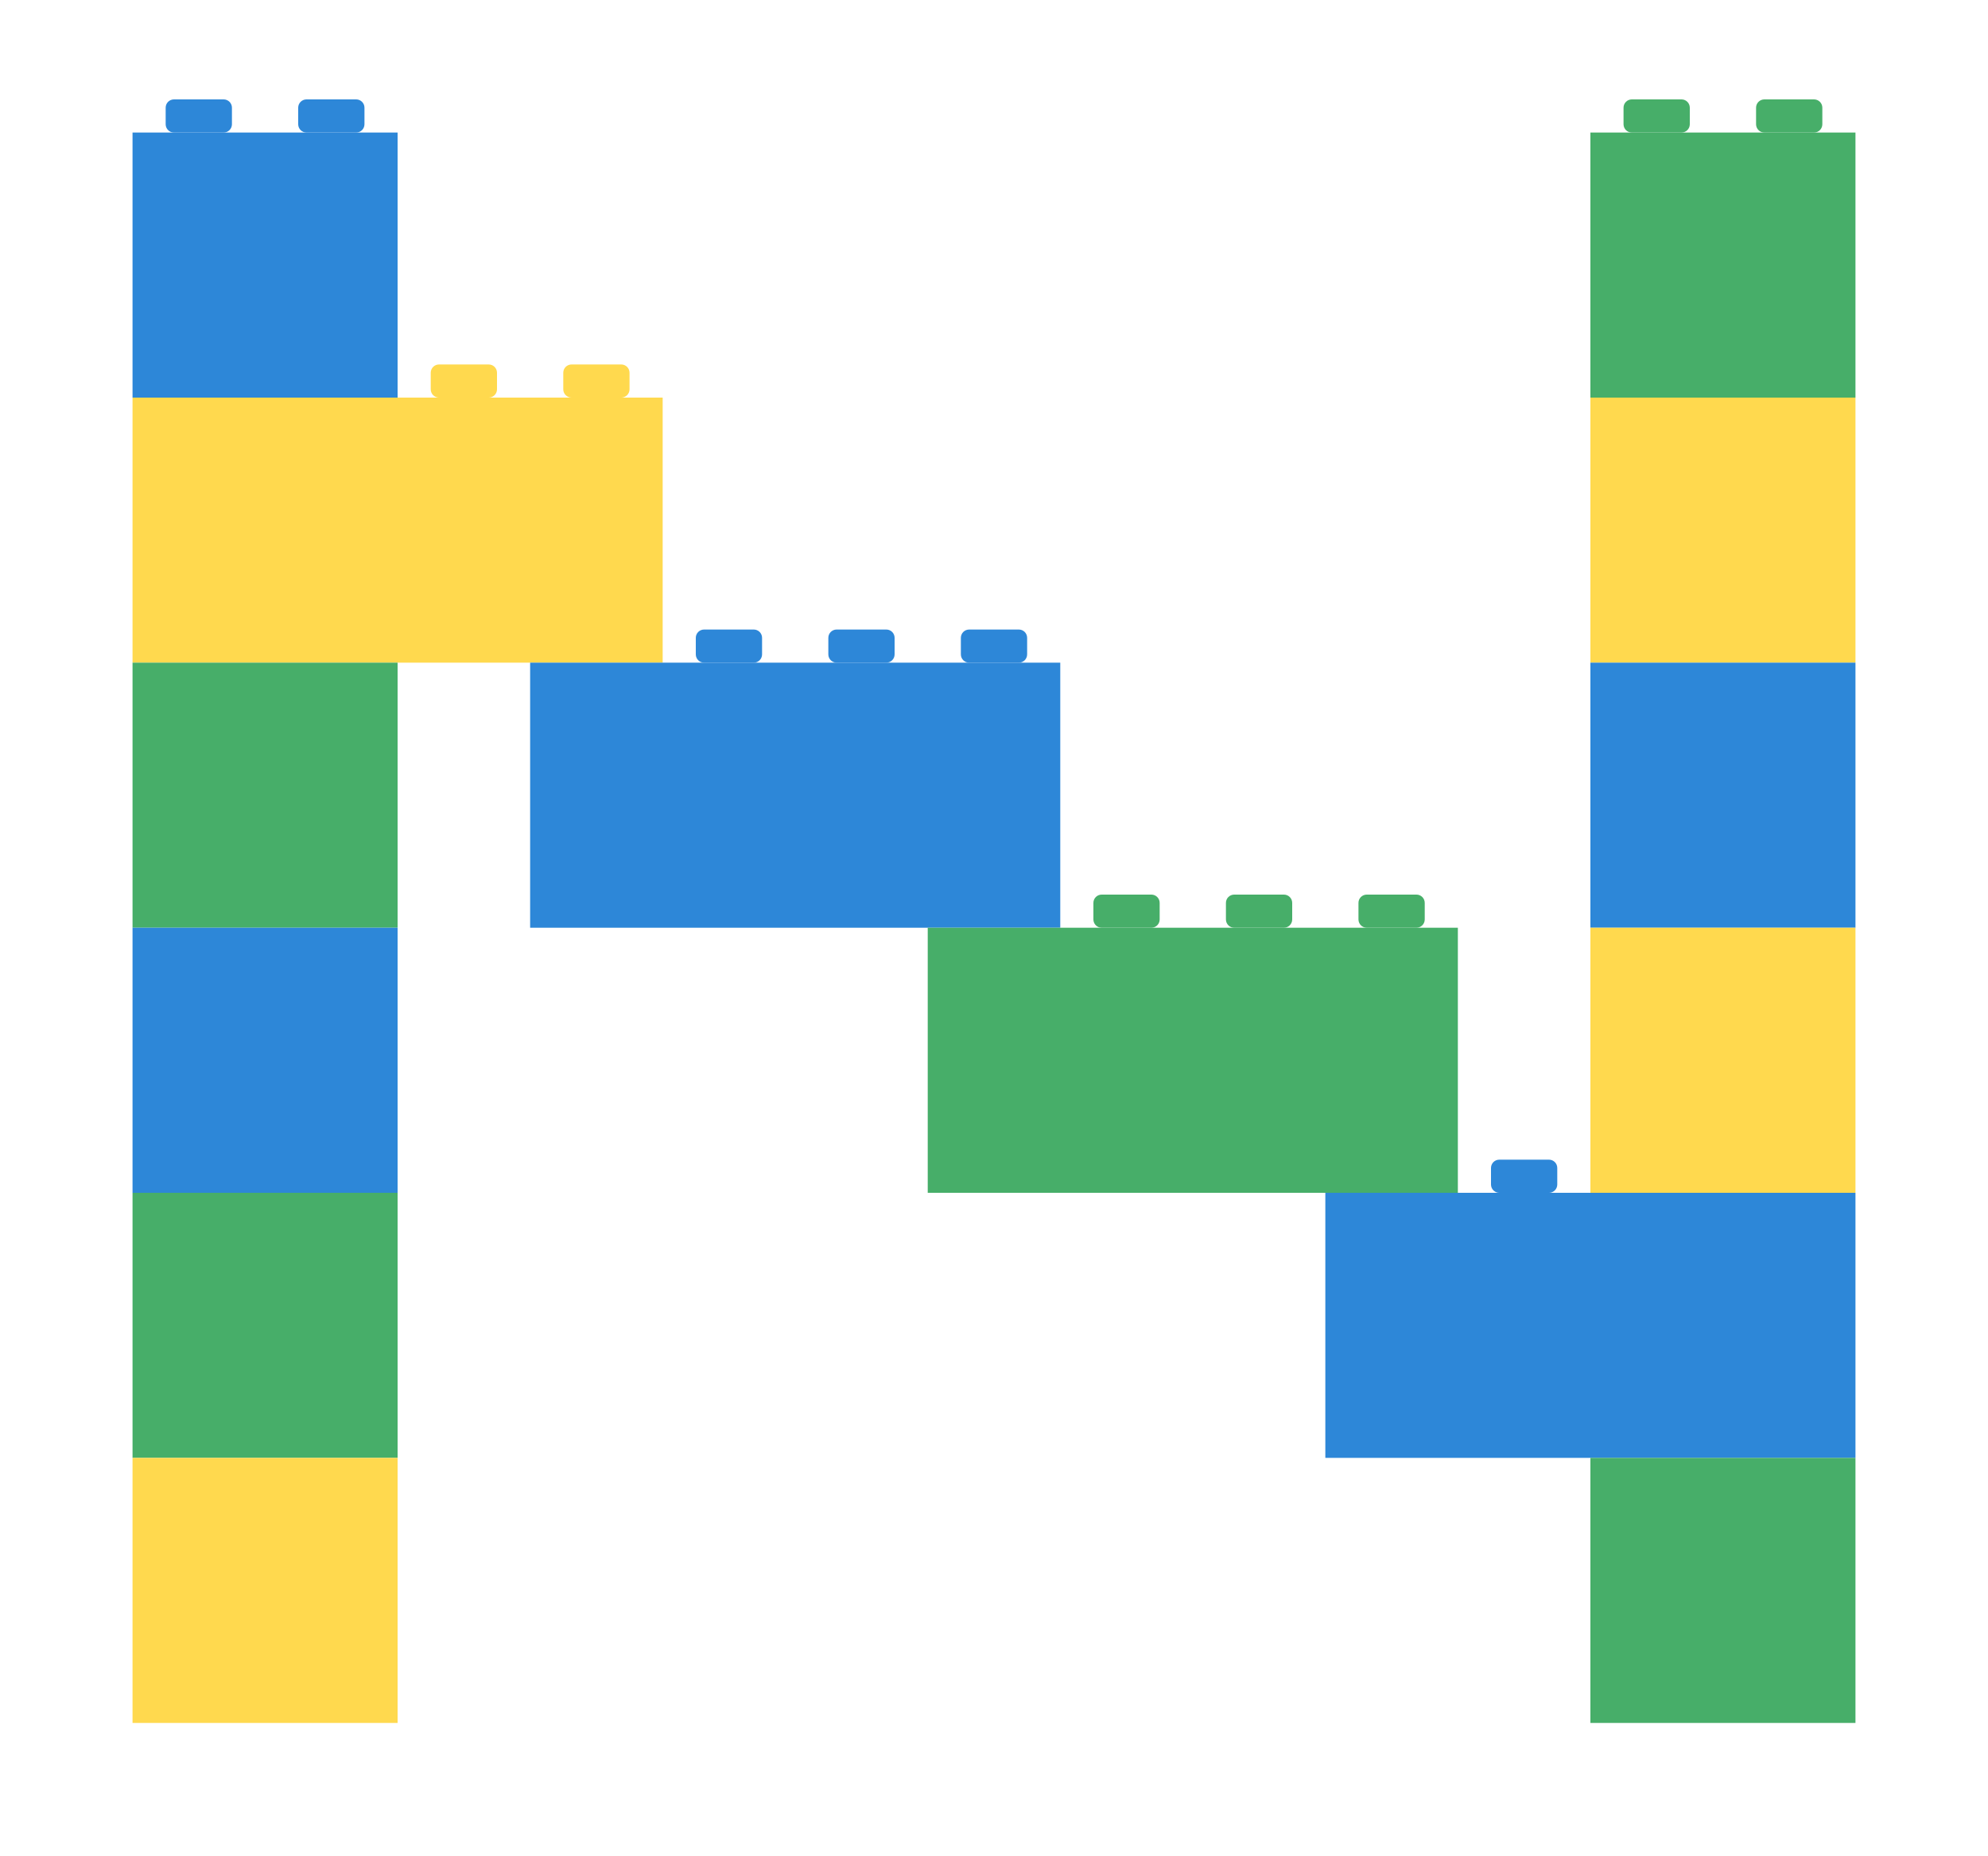
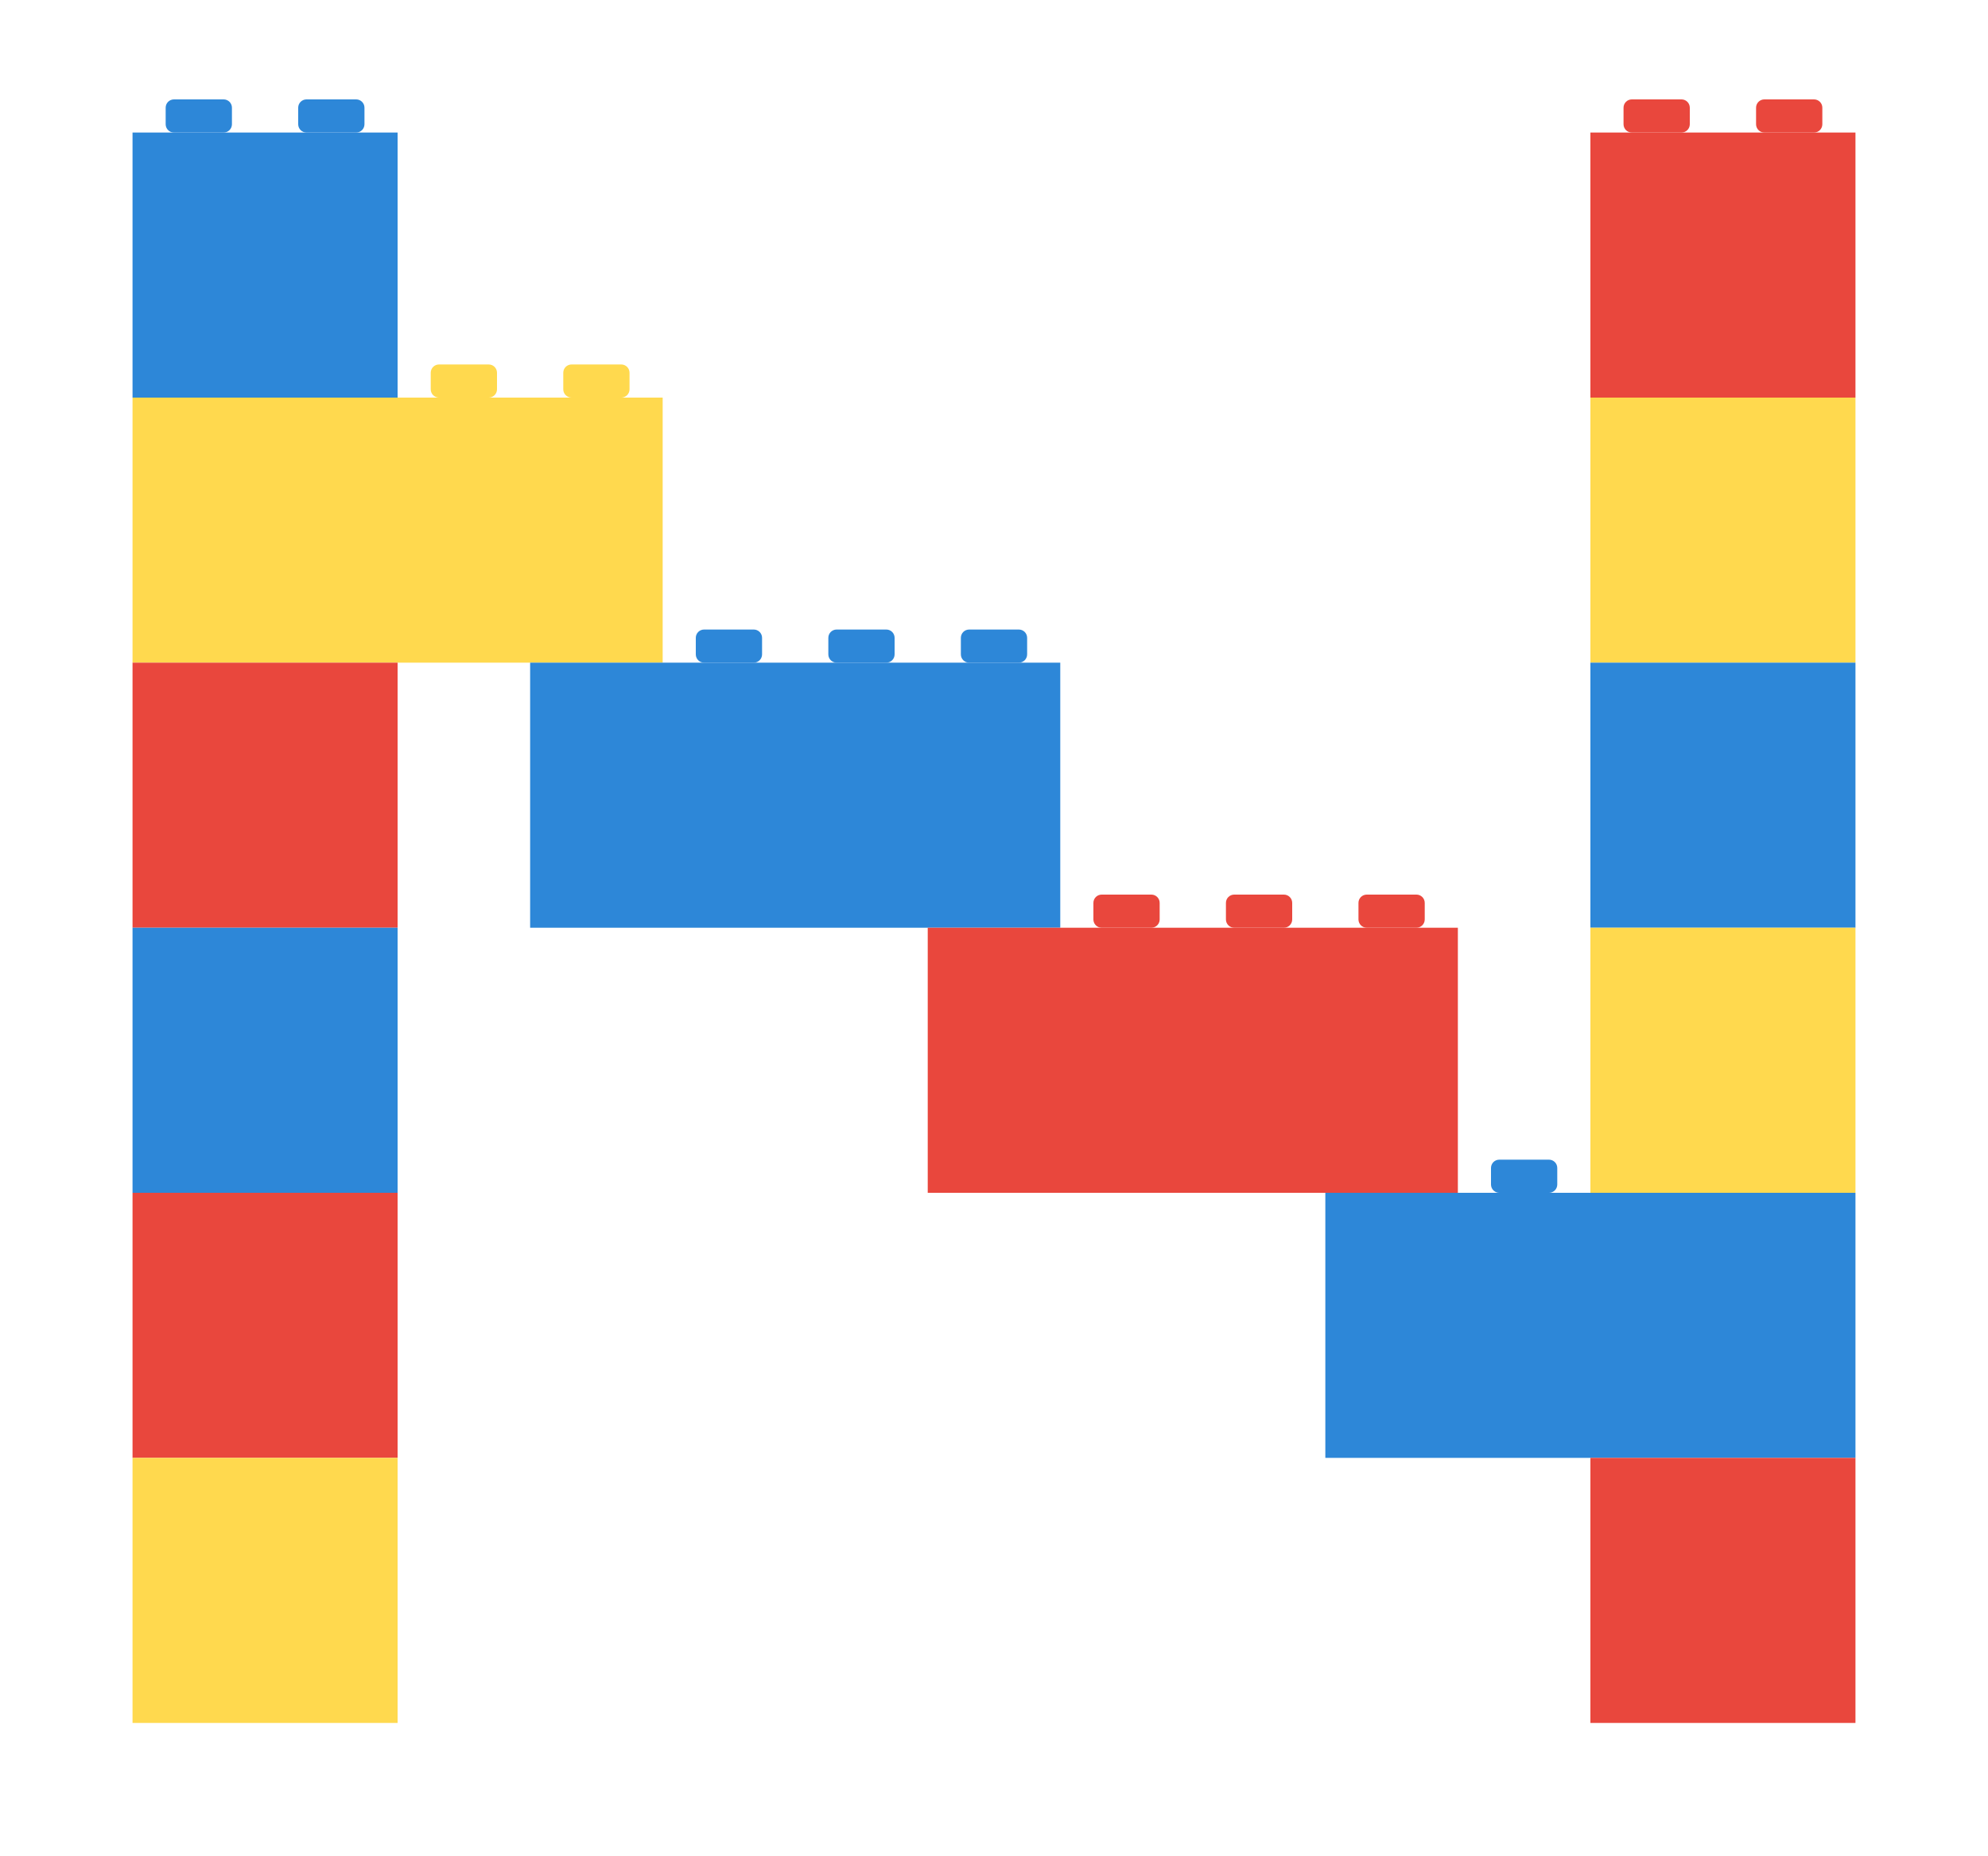
<svg xmlns="http://www.w3.org/2000/svg" viewBox="0 0 180 168" data-design-unit="24">
  <g id="left-column">
    <rect data-row-from-bottom="6" x="12" y="12" width="24" height="24" fill="#2D87D8" />
    <rect data-row-from-bottom="5" x="12" y="36" width="48" height="24" fill="#FFD94E" />
-     <rect data-row-from-bottom="4" x="12" y="60" width="24" height="24" fill="#47AE69" />
+     <rect data-row-from-bottom="4" x="12" y="60" width="24" height="24" fill="#E9473D" />
    <rect data-row-from-bottom="3" x="12" y="84" width="24" height="24" fill="#2D87D8" />
-     <rect data-row-from-bottom="2" x="12" y="108" width="24" height="24" fill="#47AE69" />
+     <rect data-row-from-bottom="2" x="12" y="108" width="24" height="24" fill="#E9473D" />
    <rect data-row-from-bottom="1" x="12" y="132" width="24" height="24" fill="#FFD94E" />
  </g>
  <g id="right-column">
-     <rect data-row-from-bottom="6" x="144" y="12" width="24" height="24" fill="#47AE69" />
+     <rect data-row-from-bottom="6" x="144" y="12" width="24" height="24" fill="#E9473D" />
    <rect data-row-from-bottom="5" x="144" y="36" width="24" height="24" fill="#FFD94E" />
    <rect data-row-from-bottom="4" x="144" y="60" width="24" height="24" fill="#2D87D8" />
    <rect data-row-from-bottom="3" x="144" y="84" width="24" height="24" fill="#FFD94E" />
    <rect data-row-from-bottom="2" x="120" y="108" width="48" height="24" fill="#2D87D8" />
-     <rect data-row-from-bottom="1" x="144" y="132" width="24" height="24" fill="#47AE69" />
+     <rect data-row-from-bottom="1" x="144" y="132" width="24" height="24" fill="#E9473D" />
  </g>
  <rect id="middle-upper-connector" x="48" y="60" width="48" height="24" fill="#2D87D8" />
-   <rect id="middle-lower-connector" x="84" y="84" width="48" height="24" fill="#47AE69" />
+   <rect id="middle-lower-connector" x="84" y="84" width="48" height="24" fill="#E9473D" />
  <g id="exposed-studs">
    <rect x="15" y="9" width="6" height="3" rx=".75" fill="#2D87D8" />
    <rect x="27" y="9" width="6" height="3" rx=".75" fill="#2D87D8" />
-     <rect x="147" y="9" width="6" height="3" rx=".75" fill="#47AE69" />
-     <rect x="159" y="9" width="6" height="3" rx=".75" fill="#47AE69" />
+     <rect x="147" y="9" width="6" height="3" rx=".75" fill="#E9473D" />
+     <rect x="159" y="9" width="6" height="3" rx=".75" fill="#E9473D" />
    <rect x="39" y="33" width="6" height="3" rx=".75" fill="#FFD94E" />
    <rect x="51" y="33" width="6" height="3" rx=".75" fill="#FFD94E" />
    <rect x="63" y="57" width="6" height="3" rx=".75" fill="#2D87D8" />
    <rect x="75" y="57" width="6" height="3" rx=".75" fill="#2D87D8" />
    <rect x="87" y="57" width="6" height="3" rx=".75" fill="#2D87D8" />
-     <rect x="99" y="81" width="6" height="3" rx=".75" fill="#47AE69" />
-     <rect x="111" y="81" width="6" height="3" rx=".75" fill="#47AE69" />
-     <rect x="123" y="81" width="6" height="3" rx=".75" fill="#47AE69" />
+     <rect x="99" y="81" width="6" height="3" rx=".75" fill="#E9473D" />
+     <rect x="111" y="81" width="6" height="3" rx=".75" fill="#E9473D" />
+     <rect x="123" y="81" width="6" height="3" rx=".75" fill="#E9473D" />
    <rect x="135" y="105" width="6" height="3" rx=".75" fill="#2D87D8" />
  </g>
</svg>
